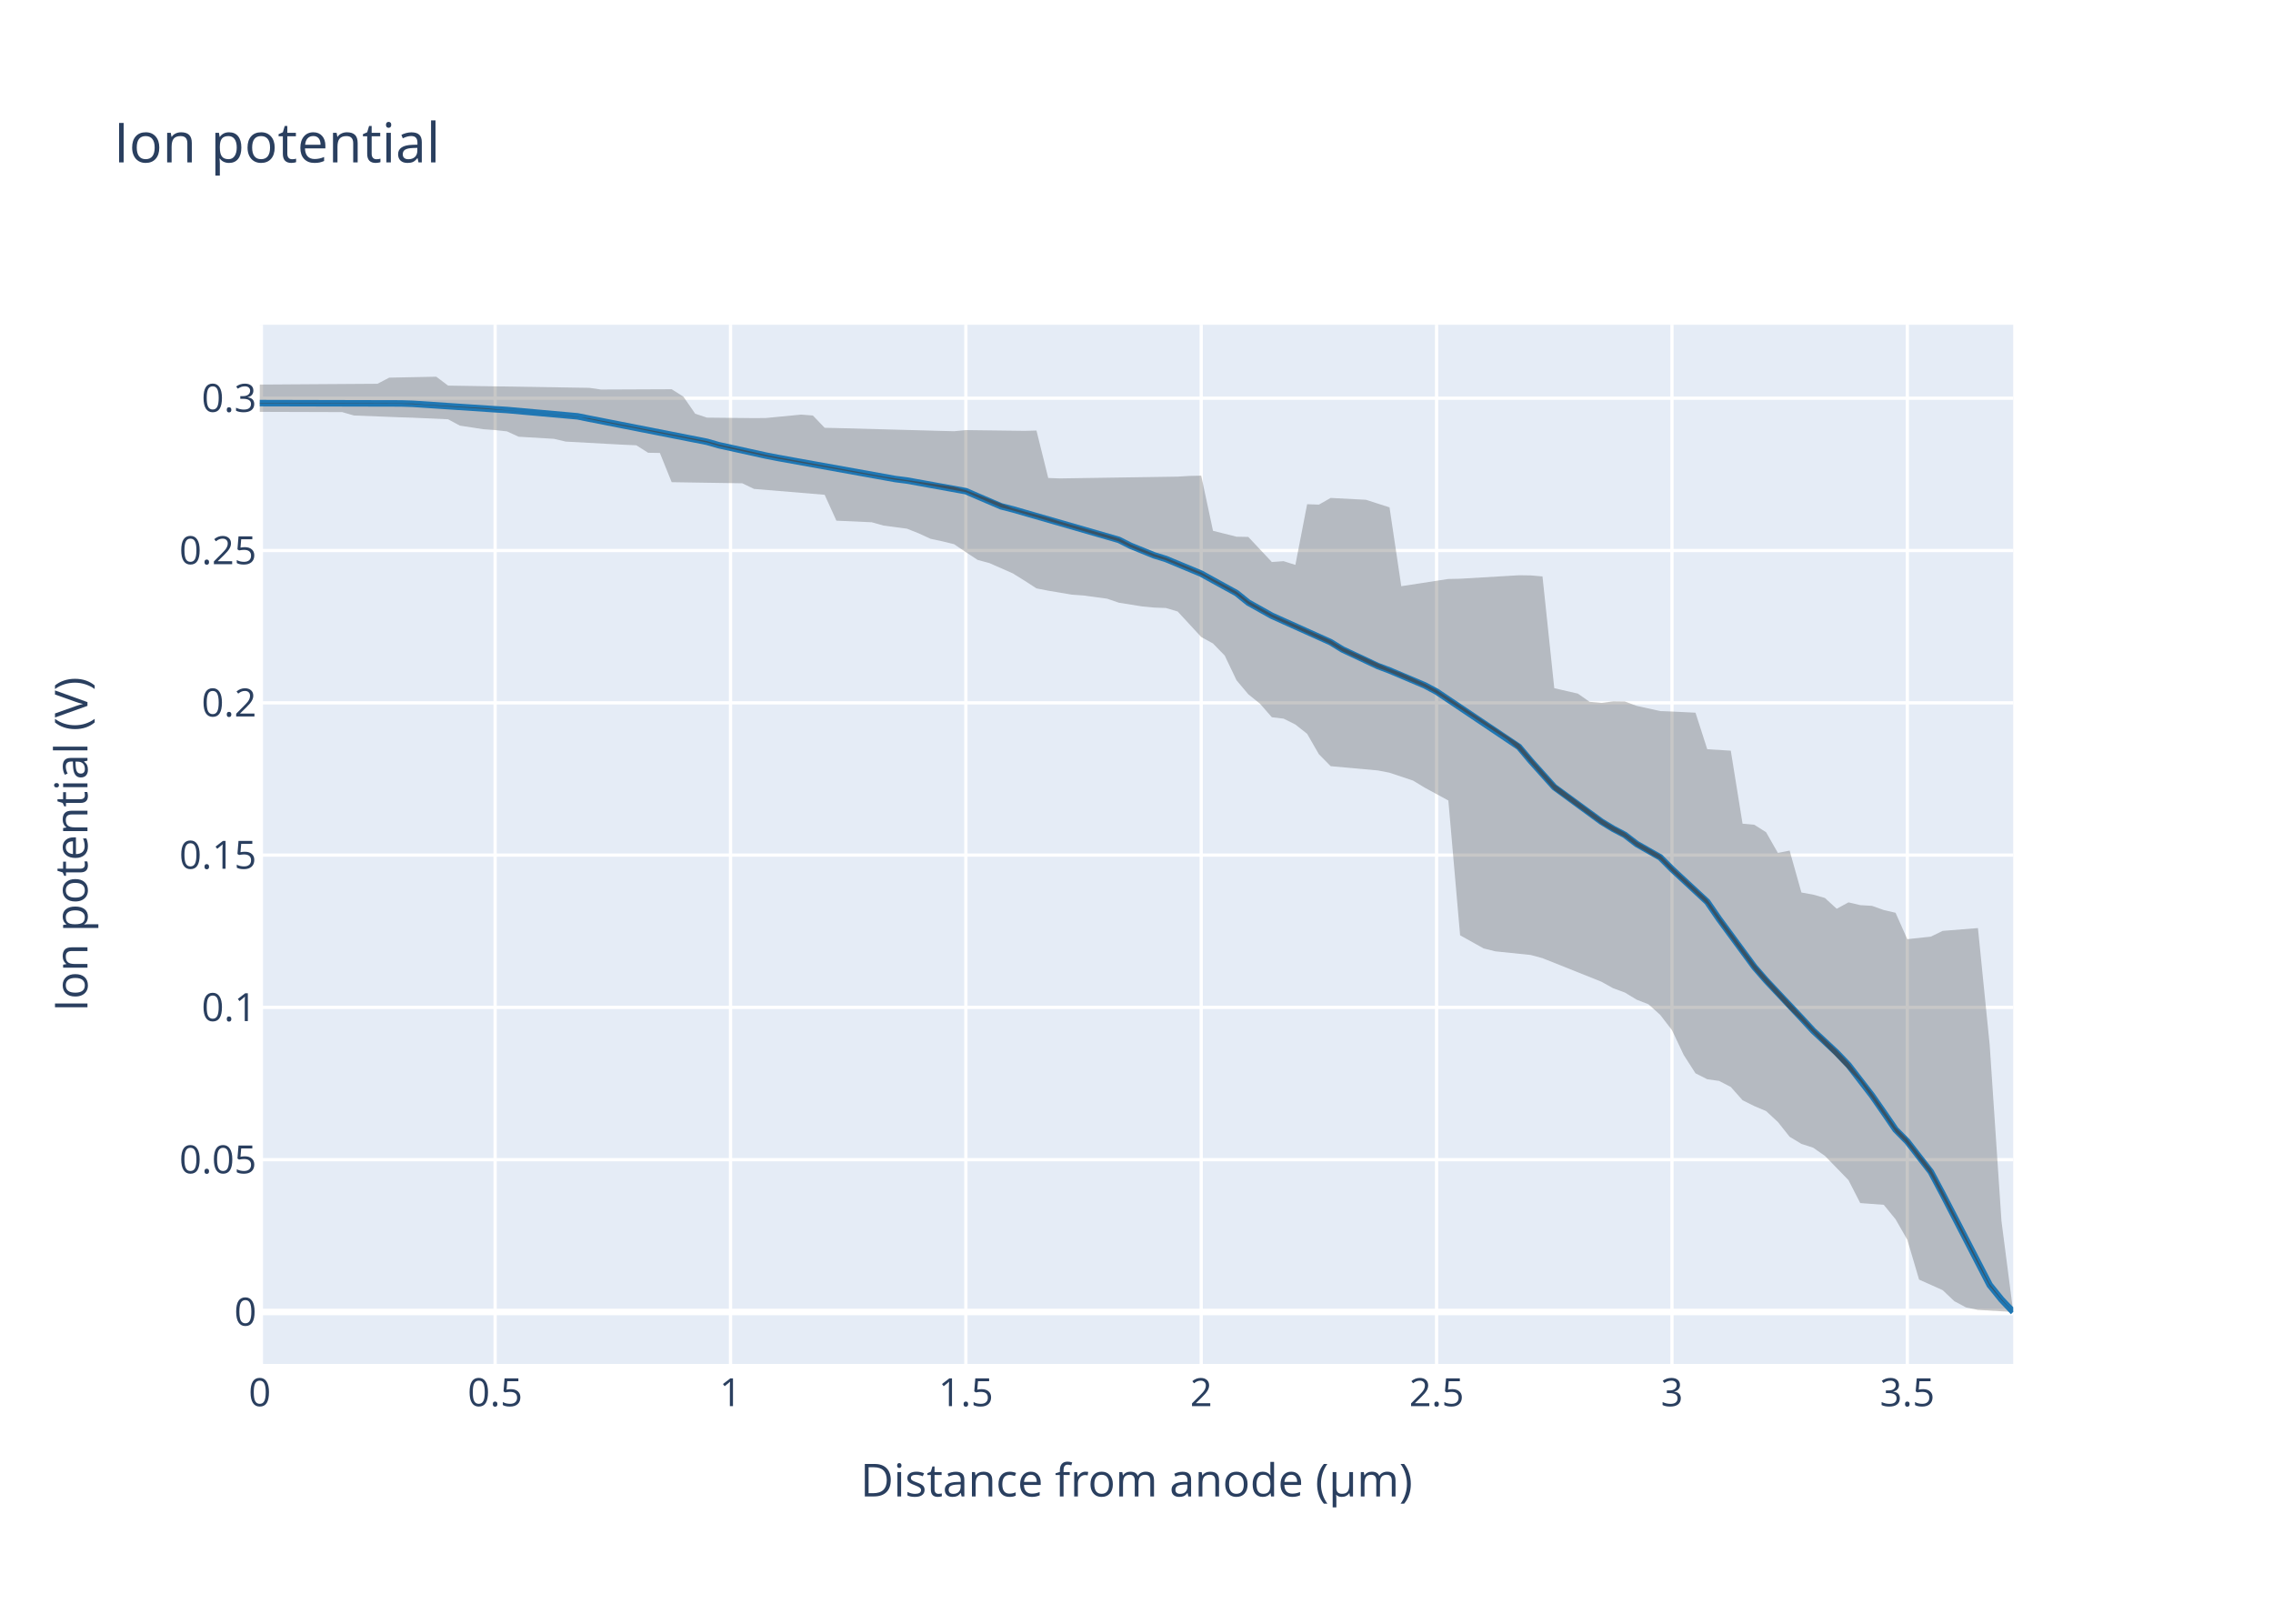
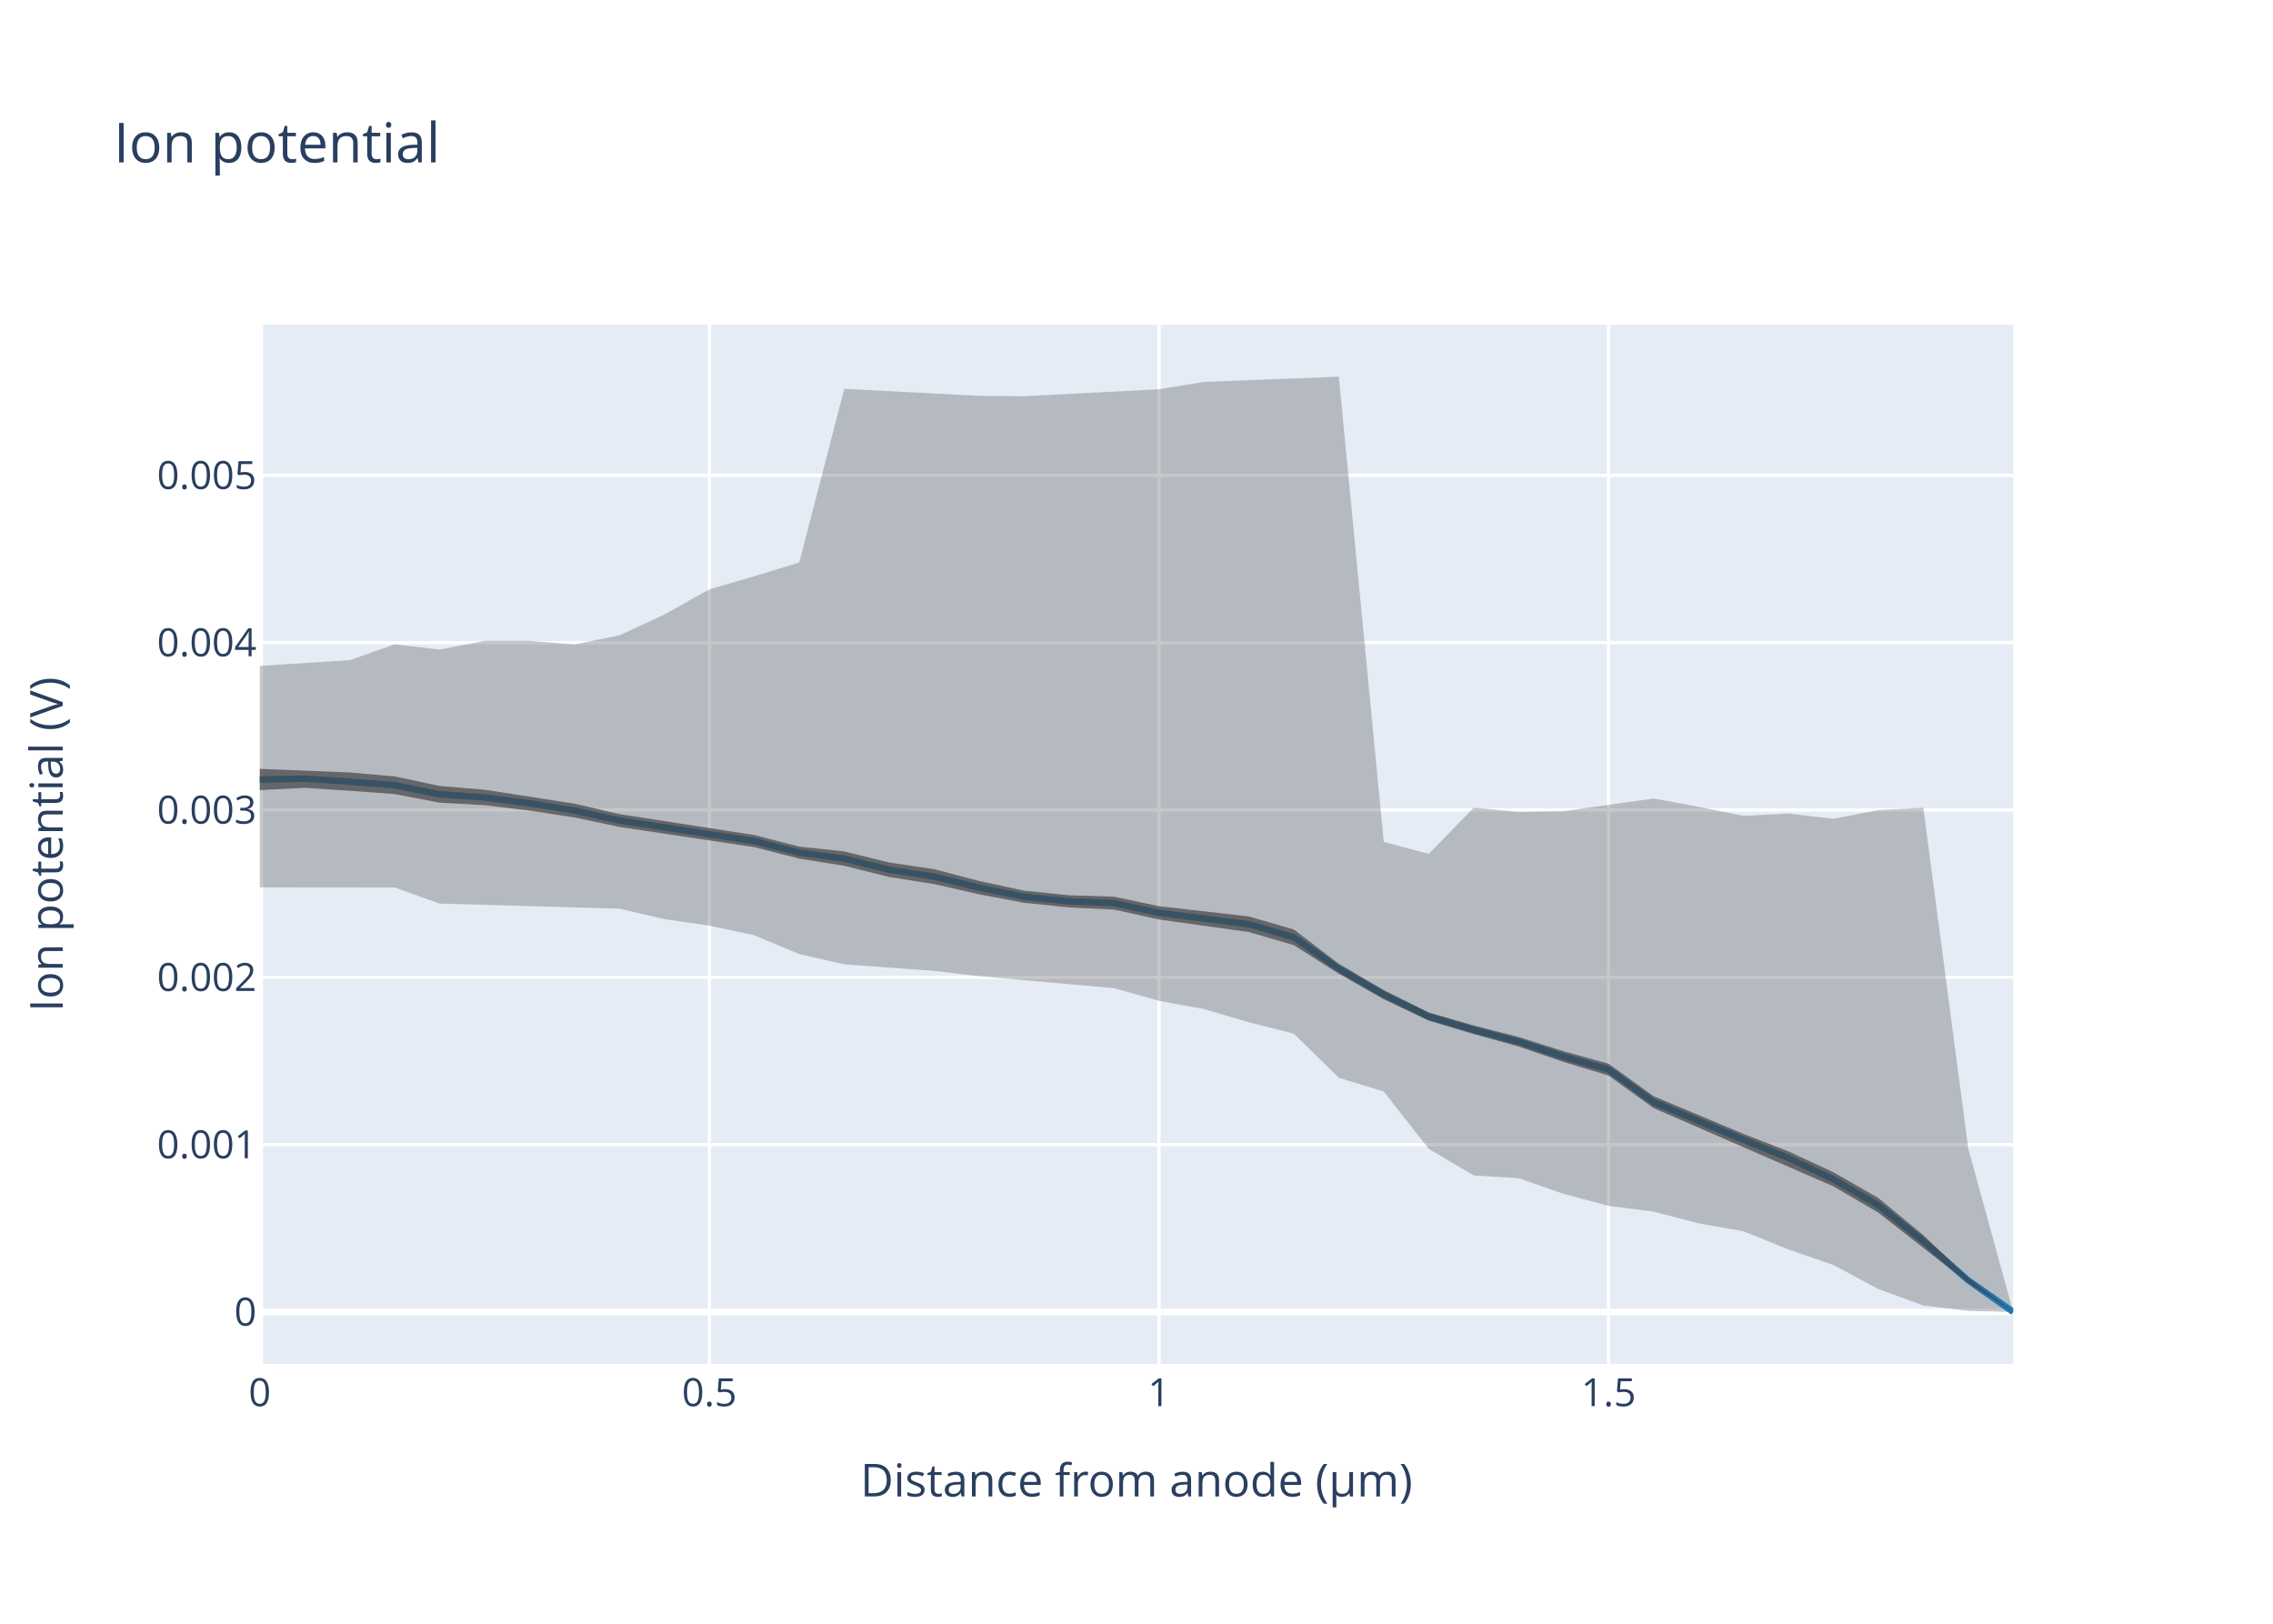
<svg xmlns="http://www.w3.org/2000/svg" class="main-svg" width="700" height="500" style="" viewBox="0 0 700 500">
  <rect x="0" y="0" width="700" height="500" style="fill: rgb(255, 255, 255); fill-opacity: 1;" />
-   <defs id="defs-61aeea">
+   <defs id="defs-2bd2bd">
    <g class="clips">
-       <clipPath id="clip61aeeaxyplot" class="plotclip">
+       <clipPath id="clip2bd2bdxyplot" class="plotclip">
        <rect width="540" height="320" />
      </clipPath>
-       <clipPath class="axesclip" id="clip61aeeax">
+       <clipPath class="axesclip" id="clip2bd2bdx">
        <rect x="80" y="0" width="540" height="500" />
      </clipPath>
-       <clipPath class="axesclip" id="clip61aeeay">
+       <clipPath class="axesclip" id="clip2bd2bdy">
        <rect x="0" y="100" width="700" height="320" />
      </clipPath>
-       <clipPath class="axesclip" id="clip61aeeaxy">
+       <clipPath class="axesclip" id="clip2bd2bdxy">
        <rect x="80" y="100" width="540" height="320" />
      </clipPath>
    </g>
    <g class="gradients" />
    <g class="patterns" />
  </defs>
  <g class="bglayer">
    <rect class="bg" x="80" y="100" width="540" height="320" style="fill: rgb(229, 236, 246); fill-opacity: 1; stroke-width: 0;" />
  </g>
  <g class="layer-below">
    <g class="imagelayer" />
    <g class="shapelayer" />
  </g>
  <g class="cartesianlayer">
    <g class="subplot xy">
      <g class="layer-subplot">
        <g class="shapelayer" />
        <g class="imagelayer" />
      </g>
      <g class="minor-gridlayer">
        <g class="x" />
        <g class="y" />
      </g>
      <g class="gridlayer">
        <g class="x">
-           <path class="xgrid crisp" transform="translate(152.48,0)" d="M0,100v320" style="stroke: rgb(255, 255, 255); stroke-opacity: 1; stroke-width: 1px;" />
-           <path class="xgrid crisp" transform="translate(224.97,0)" d="M0,100v320" style="stroke: rgb(255, 255, 255); stroke-opacity: 1; stroke-width: 1px;" />
-           <path class="xgrid crisp" transform="translate(297.45,0)" d="M0,100v320" style="stroke: rgb(255, 255, 255); stroke-opacity: 1; stroke-width: 1px;" />
-           <path class="xgrid crisp" transform="translate(369.93,0)" d="M0,100v320" style="stroke: rgb(255, 255, 255); stroke-opacity: 1; stroke-width: 1px;" />
-           <path class="xgrid crisp" transform="translate(442.42,0)" d="M0,100v320" style="stroke: rgb(255, 255, 255); stroke-opacity: 1; stroke-width: 1px;" />
-           <path class="xgrid crisp" transform="translate(514.9,0)" d="M0,100v320" style="stroke: rgb(255, 255, 255); stroke-opacity: 1; stroke-width: 1px;" />
-           <path class="xgrid crisp" transform="translate(587.38,0)" d="M0,100v320" style="stroke: rgb(255, 255, 255); stroke-opacity: 1; stroke-width: 1px;" />
+           <path class="xgrid crisp" transform="translate(218.46,0)" d="M0,100v320" style="stroke: rgb(255, 255, 255); stroke-opacity: 1; stroke-width: 1px;" />
+           <path class="xgrid crisp" transform="translate(356.92,0)" d="M0,100v320" style="stroke: rgb(255, 255, 255); stroke-opacity: 1; stroke-width: 1px;" />
+           <path class="xgrid crisp" transform="translate(495.38,0)" d="M0,100v320" style="stroke: rgb(255, 255, 255); stroke-opacity: 1; stroke-width: 1px;" />
        </g>
        <g class="y">
-           <path class="ygrid crisp" transform="translate(0,357.1)" d="M80,0h540" style="stroke: rgb(255, 255, 255); stroke-opacity: 1; stroke-width: 1px;" />
-           <path class="ygrid crisp" transform="translate(0,310.21)" d="M80,0h540" style="stroke: rgb(255, 255, 255); stroke-opacity: 1; stroke-width: 1px;" />
-           <path class="ygrid crisp" transform="translate(0,263.31)" d="M80,0h540" style="stroke: rgb(255, 255, 255); stroke-opacity: 1; stroke-width: 1px;" />
-           <path class="ygrid crisp" transform="translate(0,216.42)" d="M80,0h540" style="stroke: rgb(255, 255, 255); stroke-opacity: 1; stroke-width: 1px;" />
-           <path class="ygrid crisp" transform="translate(0,169.52)" d="M80,0h540" style="stroke: rgb(255, 255, 255); stroke-opacity: 1; stroke-width: 1px;" />
-           <path class="ygrid crisp" transform="translate(0,122.62)" d="M80,0h540" style="stroke: rgb(255, 255, 255); stroke-opacity: 1; stroke-width: 1px;" />
+           <path class="ygrid crisp" transform="translate(0,352.47)" d="M80,0h540" style="stroke: rgb(255, 255, 255); stroke-opacity: 1; stroke-width: 1px;" />
+           <path class="ygrid crisp" transform="translate(0,300.95)" d="M80,0h540" style="stroke: rgb(255, 255, 255); stroke-opacity: 1; stroke-width: 1px;" />
+           <path class="ygrid crisp" transform="translate(0,249.42)" d="M80,0h540" style="stroke: rgb(255, 255, 255); stroke-opacity: 1; stroke-width: 1px;" />
+           <path class="ygrid crisp" transform="translate(0,197.89)" d="M80,0h540" style="stroke: rgb(255, 255, 255); stroke-opacity: 1; stroke-width: 1px;" />
+           <path class="ygrid crisp" transform="translate(0,146.37)" d="M80,0h540" style="stroke: rgb(255, 255, 255); stroke-opacity: 1; stroke-width: 1px;" />
        </g>
      </g>
      <g class="zerolinelayer">
        <path class="xzl zl crisp" transform="translate(80,0)" d="M0,100v320" style="stroke: rgb(255, 255, 255); stroke-opacity: 1; stroke-width: 2px;" />
        <path class="yzl zl crisp" transform="translate(0,404)" d="M80,0h540" style="stroke: rgb(255, 255, 255); stroke-opacity: 1; stroke-width: 2px;" />
      </g>
      <path class="xlines-below" />
      <path class="ylines-below" />
      <g class="overlines-below" />
      <g class="xaxislayer-below" />
      <g class="yaxislayer-below" />
      <g class="overaxes-below" />
-       <g class="plot" transform="translate(80,100)" clip-path="url(#clip61aeeaxyplot)">
+       <g class="plot" transform="translate(80,100)" clip-path="url(#clip2bd2bdxyplot)">
        <g class="scatterlayer mlayer">
-           <g class="trace scatter trace837143" style="stroke-miterlimit: 2;">
+           <g class="trace scatter trace36aacb" style="stroke-miterlimit: 2;">
            <g class="fills">
              <g>
-                 <path class="js-fill" d="M0,26.82L25.37,26.9L28.99,27.94L43.49,28.51L47.11,28.62L57.99,29.11L61.61,31.06L68.86,32.17L72.48,32.43L76.11,32.83L79.73,34.48L90.6,35.13L94.23,35.98L108.72,36.77L112.35,36.96L115.97,37.12L119.6,39.42L123.22,39.48L126.85,48.48L148.59,48.82L152.21,50.55L173.96,52.36L177.58,60.33L188.46,60.82L192.08,61.84L199.33,62.8L202.95,64.24L206.58,65.91L210.2,66.69L213.83,67.58L217.45,70.04L221.07,72.41L224.7,73.39L231.95,76.58L235.57,78.84L239.19,81.18L242.82,81.89L250.07,83.11L253.69,83.37L260.94,84.35L264.56,85.59L271.81,86.75L275.44,87.09L279.06,87.22L282.68,88.3L289.93,96.15L293.56,98.15L297.18,101.88L300.81,109.49L304.43,113.79L308.05,116.71L311.68,120.86L315.3,121.29L318.93,123.1L322.55,125.97L326.17,132.25L329.8,135.93L344.3,137.24L347.92,137.94L355.17,140.37L358.79,142.56L366.04,146.5L369.66,188.01L376.91,192.05L380.54,192.95L391.41,194.07L395.03,195.05L413.15,202.29L416.78,204.3L420.4,205.63L424.03,207.83L427.65,209.24L431.28,212.5L434.9,217.2L438.52,224.85L442.15,230.51L445.77,232.33L449.4,232.84L453.02,234.71L456.64,238.79L460.27,240.6L463.89,242.13L467.52,245.49L471.14,250.04L474.77,252.24L478.39,253.41L482.01,255.93L489.26,263.39L492.89,270.46L500.13,271L503.76,275.44L507.38,281.75L511.01,294.03L518.26,297.27L521.88,300.69L525.5,302.62L529.13,303.36L540,304L540,304L536.38,276.01L532.75,221.79L529.13,185.78L518.26,186.65L514.63,188.42L507.38,189.2L503.76,181.07L500.13,180.23L496.51,178.94L492.89,178.72L489.26,177.87L485.64,179.84L482.01,176.52L478.39,175.48L474.77,174.83L471.14,161.93L467.52,162.64L463.89,156.27L460.27,153.97L456.64,153.64L453.02,131.16L445.77,130.71L442.15,119.46L434.9,119.1L431.28,118.96L424.03,117.36L420.4,116.02L416.78,115.97L413.15,116.45L409.53,116.1L405.91,113.58L398.66,111.92L395.03,77.5L391.41,77.19L387.79,77.14L369.66,78.21L366.04,78.28L351.54,80.51L347.92,56.23L344.3,55.07L340.67,53.9L329.8,53.33L326.17,55.39L322.55,55.26L318.93,73.95L315.3,72.8L311.68,73.06L304.43,65.34L300.81,65.27L293.56,63.45L289.93,46.47L286.31,46.55L282.68,46.77L246.44,47.32L242.82,47.19L239.19,32.57L235.57,32.67L217.45,32.44L213.83,32.79L177.58,31.81L173.96,31.73L170.34,27.95L166.71,27.67L155.84,28.72L152.21,28.75L137.72,28.6L134.09,27.39L130.47,22.15L126.85,19.86L105.1,19.95L101.48,19.43L57.99,18.74L54.36,16L39.87,16.29L36.24,18.18L0,18.42Z" style="fill: rgb(68, 68, 68); fill-opacity: 0.3; stroke-width: 0;" />
+                 <path class="js-fill" d="M0,173.24L41.54,173.28L55.38,178.23L110.77,179.82L124.62,183.03L138.46,185.04L152.31,188L166.15,193.79L180,196.94L207.69,198.96L221.54,200.6L263.08,204.29L276.92,208.19L290.77,210.72L304.62,214.8L318.46,218.31L332.31,231.88L346.15,236.12L360,253.76L373.85,261.97L387.69,262.8L401.54,267.64L415.38,271.33L429.23,273.09L443.08,276.7L456.92,279.15L470.77,284.76L484.62,289.53L498.46,296.93L512.31,302L526.15,303.66L540,304L540,304L526.15,253.68L512.31,148.71L498.46,149.46L484.62,152.13L470.77,150.52L456.92,151.22L443.08,148.42L429.23,145.89L401.54,149.77L387.69,150L373.85,148.73L360,162.93L346.15,159.26L332.31,16L290.77,17.61L276.92,19.86L235.38,22.01L221.54,21.89L180,19.74L166.15,73.21L152.31,77.44L138.46,81.47L124.62,89.23L110.77,95.63L96.92,98.46L83.08,97.32L69.23,97.35L55.38,100.03L41.54,98.42L27.69,103.28L0,105.05Z" style="fill: rgb(68, 68, 68); fill-opacity: 0.3; stroke-width: 0;" />
              </g>
            </g>
            <g class="errorbars" />
            <g class="lines">
-               <path class="js-line" d="M0,18.42L36.24,18.18L39.87,16.29L54.36,16L57.99,18.74L101.48,19.43L105.1,19.95L126.85,19.86L130.47,22.15L134.09,27.39L137.72,28.6L152.21,28.75L155.84,28.72L166.71,27.67L170.34,27.95L173.96,31.73L177.58,31.81L213.83,32.79L217.45,32.44L235.57,32.67L239.19,32.57L242.82,47.19L246.44,47.32L282.68,46.77L286.31,46.55L289.93,46.47L293.56,63.45L300.81,65.27L304.43,65.34L311.68,73.06L315.3,72.8L318.93,73.95L322.55,55.26L326.17,55.39L329.8,53.33L340.67,53.9L344.3,55.07L347.92,56.23L351.54,80.51L366.04,78.28L369.66,78.21L387.79,77.14L391.41,77.19L395.03,77.5L398.66,111.92L405.91,113.58L409.53,116.1L413.15,116.45L416.78,115.97L420.4,116.02L424.03,117.36L431.28,118.96L434.9,119.1L442.15,119.46L445.77,130.71L453.02,131.16L456.64,153.64L460.27,153.97L463.89,156.27L467.52,162.64L471.14,161.93L474.77,174.83L478.39,175.48L482.01,176.52L485.64,179.84L489.26,177.87L492.89,178.72L496.51,178.94L500.13,180.23L503.76,181.07L507.38,189.2L514.63,188.42L518.26,186.65L529.13,185.78L532.75,221.79L536.38,276.01L540,304" style="vector-effect: non-scaling-stroke; fill: none; stroke: rgb(68, 68, 68); stroke-opacity: 1; stroke-width: 0px; opacity: 1;" />
+               <path class="js-line" d="M0,105.05L27.69,103.28L41.54,98.42L55.38,100.03L69.23,97.35L83.08,97.32L96.92,98.46L110.77,95.63L124.62,89.23L138.46,81.47L152.31,77.44L166.15,73.21L180,19.74L221.54,21.89L235.38,22.01L276.92,19.86L290.77,17.61L332.31,16L346.15,159.26L360,162.93L373.85,148.73L387.69,150L401.54,149.77L429.23,145.89L443.08,148.42L456.92,151.22L470.77,150.52L484.62,152.13L498.46,149.46L512.31,148.71L526.15,253.68L540,304" style="vector-effect: non-scaling-stroke; fill: none; stroke: rgb(68, 68, 68); stroke-opacity: 1; stroke-width: 0px; opacity: 1;" />
            </g>
            <g class="points" />
            <g class="text" />
          </g>
-           <g class="trace scatter trace706757" style="stroke-miterlimit: 2;">
+           <g class="trace scatter trace5b3926" style="stroke-miterlimit: 2;">
            <g class="fills" />
            <g class="errorbars" />
            <g class="lines">
-               <path class="js-line" d="M0,26.82L25.37,26.9L28.99,27.94L43.49,28.51L47.11,28.62L57.99,29.11L61.61,31.06L68.86,32.17L72.48,32.43L76.11,32.83L79.73,34.48L90.6,35.13L94.23,35.98L108.72,36.77L112.35,36.96L115.97,37.12L119.6,39.42L123.22,39.48L126.85,48.48L148.59,48.82L152.21,50.55L173.96,52.36L177.58,60.33L188.46,60.82L192.08,61.84L199.33,62.8L202.95,64.24L206.58,65.91L210.2,66.69L213.83,67.58L217.45,70.04L221.07,72.41L224.7,73.39L231.95,76.58L235.57,78.84L239.19,81.18L242.82,81.89L250.07,83.11L253.69,83.37L260.94,84.35L264.56,85.59L271.81,86.75L275.44,87.09L279.06,87.22L282.68,88.3L289.93,96.15L293.56,98.15L297.18,101.88L300.81,109.49L304.43,113.79L308.05,116.71L311.68,120.86L315.3,121.29L318.93,123.1L322.55,125.97L326.17,132.25L329.8,135.93L344.3,137.24L347.92,137.94L355.17,140.37L358.79,142.56L366.04,146.5L369.66,188.01L376.91,192.05L380.54,192.95L391.41,194.07L395.03,195.05L413.15,202.29L416.78,204.3L420.4,205.63L424.03,207.83L427.65,209.24L431.28,212.5L434.9,217.2L438.52,224.85L442.15,230.51L445.77,232.33L449.4,232.84L453.02,234.71L456.64,238.79L460.27,240.6L463.89,242.13L467.52,245.49L471.14,250.04L474.77,252.24L478.39,253.41L482.01,255.93L489.26,263.39L492.89,270.46L500.13,271L503.76,275.44L507.38,281.75L511.01,294.03L518.26,297.27L521.88,300.69L525.5,302.62L529.13,303.36L540,304" style="vector-effect: non-scaling-stroke; fill: none; stroke: rgb(68, 68, 68); stroke-opacity: 1; stroke-width: 0px; opacity: 1;" />
+               <path class="js-line" d="M0,173.24L41.54,173.28L55.38,178.23L110.77,179.82L124.62,183.03L138.46,185.04L152.31,188L166.15,193.79L180,196.94L207.69,198.96L221.54,200.6L263.08,204.29L276.92,208.19L290.77,210.72L304.62,214.8L318.46,218.31L332.31,231.88L346.15,236.12L360,253.76L373.85,261.97L387.69,262.8L401.54,267.64L415.38,271.33L429.23,273.09L443.08,276.7L456.92,279.15L470.77,284.76L484.62,289.53L498.46,296.93L512.31,302L526.15,303.66L540,304" style="vector-effect: non-scaling-stroke; fill: none; stroke: rgb(68, 68, 68); stroke-opacity: 1; stroke-width: 0px; opacity: 1;" />
            </g>
            <g class="points" />
            <g class="text" />
          </g>
-           <g class="trace scatter trace1d12d0" style="stroke-miterlimit: 2; opacity: 1;">
+           <g class="trace scatter trace7efc13" style="stroke-miterlimit: 2; opacity: 1;">
            <g class="fills" />
            <g class="errorbars" />
            <g class="lines">
-               <path class="js-line" d="M0,24.13L43.49,24.23L47.11,24.35L72.48,26.03L76.11,26.25L97.85,28.2L101.48,28.93L137.72,36.05L141.34,37.09L155.84,40.28L159.46,40.99L195.7,47.51L199.33,47.97L217.45,51.25L221.07,52.82L228.32,55.92L231.95,56.85L264.56,66.24L268.19,68.07L275.44,71.01L279.06,72.13L289.93,76.65L293.56,78.66L300.81,82.64L304.43,85.56L311.68,89.61L315.3,91.24L329.8,97.76L333.42,99.98L344.3,105.09L347.92,106.45L358.79,111.05L362.42,112.98L387.79,130L391.41,134.3L398.66,142.38L402.28,145.03L413.15,152.99L416.78,155.2L420.4,157.1L424.03,159.88L431.28,164L434.9,167.63L445.77,177.71L449.4,182.99L460.27,197.75L463.89,201.91L474.77,213.48L478.39,217.4L485.64,224.17L489.26,227.96L496.51,237.35L500.13,242.55L503.76,247.84L507.38,251.51L514.63,260.86L518.26,267.67L532.75,295.68L536.38,300.18L540,304" style="vector-effect: non-scaling-stroke; fill: none; stroke: rgb(31, 119, 180); stroke-opacity: 1; stroke-width: 2px; opacity: 1;" />
+               <path class="js-line" d="M0,140.03L13.85,139.78L27.69,140.69L41.54,141.8L55.38,144.59L69.23,145.56L83.08,147.36L96.92,149.6L110.77,152.66L152.31,159L166.15,162.55L180,164.4L193.85,167.82L207.69,169.94L221.54,173.33L235.38,176.14L249.23,177.55L263.08,178.1L276.92,181.09L304.62,184.61L318.46,188.64L332.31,198.3L346.15,206.28L360,213.03L373.85,217.11L387.69,220.79L401.54,225.37L415.38,229.37L429.23,239.37L456.92,250.99L470.77,256.6L484.62,263.14L498.46,271.16L512.31,282.2L526.15,294.26L540,304" style="vector-effect: non-scaling-stroke; fill: none; stroke: rgb(31, 119, 180); stroke-opacity: 1; stroke-width: 2px; opacity: 1;" />
            </g>
            <g class="points" />
            <g class="text" />
          </g>
-           <g class="trace scatter trace370022" style="stroke-miterlimit: 2;">
+           <g class="trace scatter tracef57839" style="stroke-miterlimit: 2;">
            <g class="fills">
              <g>
-                 <path class="js-fill" d="M0,24.05L47.11,24.25L50.74,24.59L65.23,25.43L68.86,25.62L101.48,28.79L105.1,29.5L137.72,35.84L141.34,36.86L155.84,40.04L159.46,40.76L192.08,46.74L195.7,47.29L213.83,49.95L217.45,50.94L231.95,56.5L235.57,57.51L242.82,59.46L246.44,60.6L264.56,65.78L268.19,67.62L275.44,70.61L279.06,71.74L289.93,76.26L293.56,78.27L300.81,82.16L304.43,85.08L311.68,89.16L315.3,90.78L329.8,97.17L333.42,99.4L347.92,105.95L351.54,107.26L358.79,110.53L362.42,112.45L387.79,129.09L391.41,133.37L398.66,141.48L402.28,144.17L413.15,152.23L416.78,154.47L420.4,156.39L424.03,159.17L431.28,163.28L434.9,166.92L445.77,176.95L449.4,182.18L460.27,196.82L463.89,200.96L474.77,212.65L478.39,216.64L485.64,223.41L489.26,227.2L496.51,236.54L500.13,241.77L503.76,247.11L507.38,250.75L514.63,259.95L518.26,266.76L532.75,295.38L536.38,300.03L540,304L540,304L536.38,300.32L532.75,295.99L518.26,268.58L514.63,261.77L507.38,252.28L503.76,248.57L496.51,238.17L492.89,233.05L474.77,214.3L471.14,210.82L463.89,202.86L460.27,198.68L449.4,183.81L445.77,178.46L434.9,168.35L431.28,164.73L424.03,160.59L420.4,157.81L416.78,155.94L413.15,153.75L402.28,145.88L398.66,143.28L387.79,130.91L384.16,127.79L362.42,113.52L358.79,111.57L347.92,106.96L344.3,105.62L333.42,100.57L329.8,98.35L315.3,91.7L311.68,90.06L304.43,86.04L300.81,83.11L293.56,79.05L289.93,77.03L279.06,72.52L275.44,71.42L268.19,68.51L264.56,66.71L231.95,57.2L228.32,56.27L221.07,53.16L217.45,51.56L199.33,48.2L195.7,47.74L159.46,41.22L155.84,40.53L141.34,37.33L137.72,36.26L101.48,29.07L97.85,28.34L76.11,26.38L72.48,26.15L47.11,24.45L43.49,24.33L0,24.2Z" style="fill: rgb(68, 68, 68); fill-opacity: 0.7; stroke-width: 0;" />
+                 <path class="js-fill" d="M0,136.76L27.69,137.87L41.54,139.08L55.38,142.03L69.23,143.18L96.92,147.47L110.77,150.69L152.31,157.14L166.15,160.7L180,162.19L193.85,165.59L207.69,167.65L221.54,171.27L235.38,174.26L249.23,175.68L263.08,176.11L276.92,179.04L304.62,182.21L318.46,186.22L332.31,196.78L346.15,204.88L360,211.76L373.85,215.78L387.69,219.32L401.54,223.72L415.38,227.55L429.23,237.54L456.92,249.16L470.77,254.54L484.62,260.97L498.46,268.9L512.31,280.34L526.15,293.45L540,304L540,304L526.15,295.08L498.46,273.42L484.62,265.31L429.23,241.2L415.38,231.2L401.54,227.01L387.69,222.26L373.85,218.43L360,214.29L346.15,207.69L332.31,199.83L318.46,191.06L304.62,187L276.92,183.14L263.08,180.09L249.23,179.43L235.38,178.01L221.54,175.39L207.69,172.24L193.85,170.06L180,166.61L166.15,164.4L152.31,160.86L110.77,154.64L96.92,151.72L83.08,149.61L69.23,147.93L55.38,147.16L41.54,144.52L27.69,143.5L13.85,142.6L0,143.3Z" style="fill: rgb(68, 68, 68); fill-opacity: 0.7; stroke-width: 0;" />
              </g>
            </g>
            <g class="errorbars" />
            <g class="lines">
-               <path class="js-line" d="M0,24.2L43.49,24.33L47.11,24.45L72.48,26.15L76.11,26.38L97.85,28.34L101.48,29.07L137.72,36.26L141.34,37.33L155.84,40.53L159.46,41.22L195.7,47.74L199.33,48.2L217.45,51.56L221.07,53.16L228.32,56.27L231.95,57.2L264.56,66.71L268.19,68.51L275.44,71.42L279.06,72.52L289.93,77.03L293.56,79.05L300.81,83.11L304.43,86.04L311.68,90.06L315.3,91.7L329.8,98.35L333.42,100.57L344.3,105.62L347.92,106.96L358.79,111.57L362.42,113.52L384.16,127.79L387.79,130.91L398.66,143.28L402.28,145.88L413.15,153.75L416.78,155.94L420.4,157.81L424.03,160.59L431.28,164.73L434.9,168.35L445.77,178.46L449.4,183.81L460.27,198.68L463.89,202.86L471.14,210.82L474.77,214.3L492.89,233.05L496.51,238.17L503.76,248.57L507.38,252.28L514.63,261.77L518.26,268.58L532.75,295.99L536.38,300.32L540,304" style="vector-effect: non-scaling-stroke; fill: none; stroke: rgb(68, 68, 68); stroke-opacity: 1; stroke-width: 0px; opacity: 1;" />
+               <path class="js-line" d="M0,143.3L13.85,142.6L27.69,143.5L41.54,144.52L55.38,147.16L69.23,147.93L83.08,149.61L96.92,151.72L110.77,154.64L152.31,160.86L166.15,164.4L180,166.61L193.85,170.06L207.69,172.24L221.54,175.39L235.38,178.01L249.23,179.43L263.08,180.09L276.92,183.14L304.62,187L318.46,191.06L332.31,199.83L346.15,207.69L360,214.29L373.85,218.43L387.69,222.26L401.54,227.01L415.38,231.2L429.23,241.2L484.62,265.31L498.46,273.42L526.15,295.08L540,304" style="vector-effect: non-scaling-stroke; fill: none; stroke: rgb(68, 68, 68); stroke-opacity: 1; stroke-width: 0px; opacity: 1;" />
            </g>
            <g class="points" />
            <g class="text" />
          </g>
-           <g class="trace scatter trace5813ad" style="stroke-miterlimit: 2;">
+           <g class="trace scatter trace64e82e" style="stroke-miterlimit: 2;">
            <g class="fills" />
            <g class="errorbars" />
            <g class="lines">
-               <path class="js-line" d="M0,24.05L47.11,24.25L50.74,24.59L65.23,25.43L68.86,25.62L101.48,28.79L105.1,29.5L137.72,35.84L141.34,36.86L155.84,40.04L159.46,40.76L192.08,46.74L195.7,47.29L213.83,49.95L217.45,50.94L231.95,56.5L235.57,57.51L242.82,59.46L246.44,60.6L264.56,65.78L268.19,67.62L275.44,70.61L279.06,71.74L289.93,76.26L293.56,78.27L300.81,82.16L304.43,85.08L311.68,89.16L315.3,90.78L329.8,97.17L333.42,99.4L347.92,105.95L351.54,107.26L358.79,110.53L362.42,112.45L387.79,129.09L391.41,133.37L398.66,141.48L402.28,144.17L413.15,152.23L416.78,154.47L420.4,156.39L424.03,159.17L431.28,163.28L434.9,166.92L445.77,176.95L449.4,182.18L460.27,196.82L463.89,200.96L474.77,212.65L478.39,216.64L485.64,223.41L489.26,227.2L496.51,236.54L500.13,241.77L503.76,247.11L507.38,250.75L514.63,259.95L518.26,266.76L532.75,295.38L536.38,300.03L540,304" style="vector-effect: non-scaling-stroke; fill: none; stroke: rgb(68, 68, 68); stroke-opacity: 1; stroke-width: 0px; opacity: 1;" />
+               <path class="js-line" d="M0,136.76L27.69,137.87L41.54,139.08L55.38,142.03L69.23,143.18L96.92,147.47L110.77,150.69L152.31,157.14L166.15,160.7L180,162.19L193.85,165.59L207.69,167.65L221.54,171.27L235.38,174.26L249.23,175.68L263.08,176.11L276.92,179.04L304.62,182.21L318.46,186.22L332.31,196.78L346.15,204.88L360,211.76L373.85,215.78L387.69,219.32L401.54,223.72L415.38,227.55L429.23,237.54L456.92,249.16L470.77,254.54L484.62,260.97L498.46,268.9L512.31,280.34L526.15,293.45L540,304" style="vector-effect: non-scaling-stroke; fill: none; stroke: rgb(68, 68, 68); stroke-opacity: 1; stroke-width: 0px; opacity: 1;" />
            </g>
            <g class="points" />
            <g class="text" />
          </g>
        </g>
      </g>
      <g class="overplot" />
      <path class="xlines-above crisp" d="M0,0" style="fill: none;" />
      <path class="ylines-above crisp" d="M0,0" style="fill: none;" />
      <g class="overlines-above" />
      <g class="xaxislayer-above">
        <g class="xtick">
          <text text-anchor="middle" x="0" y="433" transform="translate(80,0)" style="font-family: 'Open Sans', verdana, arial, sans-serif; font-size: 12px; fill: rgb(42, 63, 95); fill-opacity: 1; white-space: pre; opacity: 1;">0</text>
        </g>
        <g class="xtick">
-           <text text-anchor="middle" x="0" y="433" style="font-family: 'Open Sans', verdana, arial, sans-serif; font-size: 12px; fill: rgb(42, 63, 95); fill-opacity: 1; white-space: pre; opacity: 1;" transform="translate(152.48,0)">0.5</text>
+           <text text-anchor="middle" x="0" y="433" style="font-family: 'Open Sans', verdana, arial, sans-serif; font-size: 12px; fill: rgb(42, 63, 95); fill-opacity: 1; white-space: pre; opacity: 1;" transform="translate(218.46,0)">0.5</text>
        </g>
        <g class="xtick">
-           <text text-anchor="middle" x="0" y="433" style="font-family: 'Open Sans', verdana, arial, sans-serif; font-size: 12px; fill: rgb(42, 63, 95); fill-opacity: 1; white-space: pre; opacity: 1;" transform="translate(224.97,0)">1</text>
+           <text text-anchor="middle" x="0" y="433" style="font-family: 'Open Sans', verdana, arial, sans-serif; font-size: 12px; fill: rgb(42, 63, 95); fill-opacity: 1; white-space: pre; opacity: 1;" transform="translate(356.92,0)">1</text>
        </g>
        <g class="xtick">
-           <text text-anchor="middle" x="0" y="433" style="font-family: 'Open Sans', verdana, arial, sans-serif; font-size: 12px; fill: rgb(42, 63, 95); fill-opacity: 1; white-space: pre; opacity: 1;" transform="translate(297.45,0)">1.5</text>
-         </g>
-         <g class="xtick">
-           <text text-anchor="middle" x="0" y="433" style="font-family: 'Open Sans', verdana, arial, sans-serif; font-size: 12px; fill: rgb(42, 63, 95); fill-opacity: 1; white-space: pre; opacity: 1;" transform="translate(369.93,0)">2</text>
-         </g>
-         <g class="xtick">
-           <text text-anchor="middle" x="0" y="433" style="font-family: 'Open Sans', verdana, arial, sans-serif; font-size: 12px; fill: rgb(42, 63, 95); fill-opacity: 1; white-space: pre; opacity: 1;" transform="translate(442.42,0)">2.5</text>
-         </g>
-         <g class="xtick">
-           <text text-anchor="middle" x="0" y="433" style="font-family: 'Open Sans', verdana, arial, sans-serif; font-size: 12px; fill: rgb(42, 63, 95); fill-opacity: 1; white-space: pre; opacity: 1;" transform="translate(514.9,0)">3</text>
-         </g>
-         <g class="xtick">
-           <text text-anchor="middle" x="0" y="433" style="font-family: 'Open Sans', verdana, arial, sans-serif; font-size: 12px; fill: rgb(42, 63, 95); fill-opacity: 1; white-space: pre; opacity: 1;" transform="translate(587.38,0)">3.5</text>
+           <text text-anchor="middle" x="0" y="433" style="font-family: 'Open Sans', verdana, arial, sans-serif; font-size: 12px; fill: rgb(42, 63, 95); fill-opacity: 1; white-space: pre; opacity: 1;" transform="translate(495.38,0)">1.5</text>
        </g>
      </g>
      <g class="yaxislayer-above">
        <g class="ytick">
          <text text-anchor="end" x="79" y="4.2" transform="translate(0,404)" style="font-family: 'Open Sans', verdana, arial, sans-serif; font-size: 12px; fill: rgb(42, 63, 95); fill-opacity: 1; white-space: pre; opacity: 1;">0</text>
        </g>
        <g class="ytick">
-           <text text-anchor="end" x="79" y="4.2" style="font-family: 'Open Sans', verdana, arial, sans-serif; font-size: 12px; fill: rgb(42, 63, 95); fill-opacity: 1; white-space: pre; opacity: 1;" transform="translate(0,357.1)">0.05</text>
+           <text text-anchor="end" x="79" y="4.2" style="font-family: 'Open Sans', verdana, arial, sans-serif; font-size: 12px; fill: rgb(42, 63, 95); fill-opacity: 1; white-space: pre; opacity: 1;" transform="translate(0,352.47)">0.001</text>
        </g>
        <g class="ytick">
-           <text text-anchor="end" x="79" y="4.2" style="font-family: 'Open Sans', verdana, arial, sans-serif; font-size: 12px; fill: rgb(42, 63, 95); fill-opacity: 1; white-space: pre; opacity: 1;" transform="translate(0,310.21)">0.1</text>
+           <text text-anchor="end" x="79" y="4.2" style="font-family: 'Open Sans', verdana, arial, sans-serif; font-size: 12px; fill: rgb(42, 63, 95); fill-opacity: 1; white-space: pre; opacity: 1;" transform="translate(0,300.95)">0.002</text>
        </g>
        <g class="ytick">
-           <text text-anchor="end" x="79" y="4.2" style="font-family: 'Open Sans', verdana, arial, sans-serif; font-size: 12px; fill: rgb(42, 63, 95); fill-opacity: 1; white-space: pre; opacity: 1;" transform="translate(0,263.31)">0.15</text>
+           <text text-anchor="end" x="79" y="4.2" style="font-family: 'Open Sans', verdana, arial, sans-serif; font-size: 12px; fill: rgb(42, 63, 95); fill-opacity: 1; white-space: pre; opacity: 1;" transform="translate(0,249.42)">0.003</text>
        </g>
        <g class="ytick">
-           <text text-anchor="end" x="79" y="4.2" style="font-family: 'Open Sans', verdana, arial, sans-serif; font-size: 12px; fill: rgb(42, 63, 95); fill-opacity: 1; white-space: pre; opacity: 1;" transform="translate(0,216.42)">0.2</text>
+           <text text-anchor="end" x="79" y="4.2" style="font-family: 'Open Sans', verdana, arial, sans-serif; font-size: 12px; fill: rgb(42, 63, 95); fill-opacity: 1; white-space: pre; opacity: 1;" transform="translate(0,197.89)">0.004</text>
        </g>
        <g class="ytick">
-           <text text-anchor="end" x="79" y="4.2" style="font-family: 'Open Sans', verdana, arial, sans-serif; font-size: 12px; fill: rgb(42, 63, 95); fill-opacity: 1; white-space: pre; opacity: 1;" transform="translate(0,169.52)">0.25</text>
-         </g>
-         <g class="ytick">
-           <text text-anchor="end" x="79" y="4.2" style="font-family: 'Open Sans', verdana, arial, sans-serif; font-size: 12px; fill: rgb(42, 63, 95); fill-opacity: 1; white-space: pre; opacity: 1;" transform="translate(0,122.62)">0.3</text>
+           <text text-anchor="end" x="79" y="4.2" style="font-family: 'Open Sans', verdana, arial, sans-serif; font-size: 12px; fill: rgb(42, 63, 95); fill-opacity: 1; white-space: pre; opacity: 1;" transform="translate(0,146.37)">0.005</text>
        </g>
      </g>
      <g class="overaxes-above" />
    </g>
  </g>
  <g class="polarlayer" />
  <g class="smithlayer" />
  <g class="ternarylayer" />
  <g class="geolayer" />
  <g class="funnelarealayer" />
  <g class="pielayer" />
  <g class="iciclelayer" />
  <g class="treemaplayer" />
  <g class="sunburstlayer" />
  <g class="glimages" />
-   <defs id="topdefs-61aeea">
+   <defs id="topdefs-2bd2bd">
    <g class="clips" />
  </defs>
  <g class="layer-above">
    <g class="imagelayer" />
    <g class="shapelayer" />
  </g>
  <g class="infolayer">
    <g class="g-gtitle">
      <text class="gtitle" x="35" y="50" text-anchor="start" dy="0em" style="font-family: 'Open Sans', verdana, arial, sans-serif; font-size: 17px; fill: rgb(42, 63, 95); opacity: 1; font-weight: normal; white-space: pre;">Ion potential</text>
    </g>
    <g class="g-xtitle">
      <text class="xtitle" x="350" y="460.8" text-anchor="middle" style="font-family: 'Open Sans', verdana, arial, sans-serif; font-size: 14px; fill: rgb(42, 63, 95); opacity: 1; font-weight: normal; white-space: pre;">Distance from anode (µm)</text>
    </g>
    <g class="g-ytitle">
-       <text class="ytitle" transform="rotate(-90,26.93438,260)" x="26.934" y="260" text-anchor="middle" style="font-family: 'Open Sans', verdana, arial, sans-serif; font-size: 14px; fill: rgb(42, 63, 95); opacity: 1; font-weight: normal; white-space: pre;">Ion potential (V)</text>
+       <text class="ytitle" transform="rotate(-90,19.30938,260)" x="19.309" y="260" text-anchor="middle" style="font-family: 'Open Sans', verdana, arial, sans-serif; font-size: 14px; fill: rgb(42, 63, 95); opacity: 1; font-weight: normal; white-space: pre;">Ion potential (V)</text>
    </g>
  </g>
</svg>
